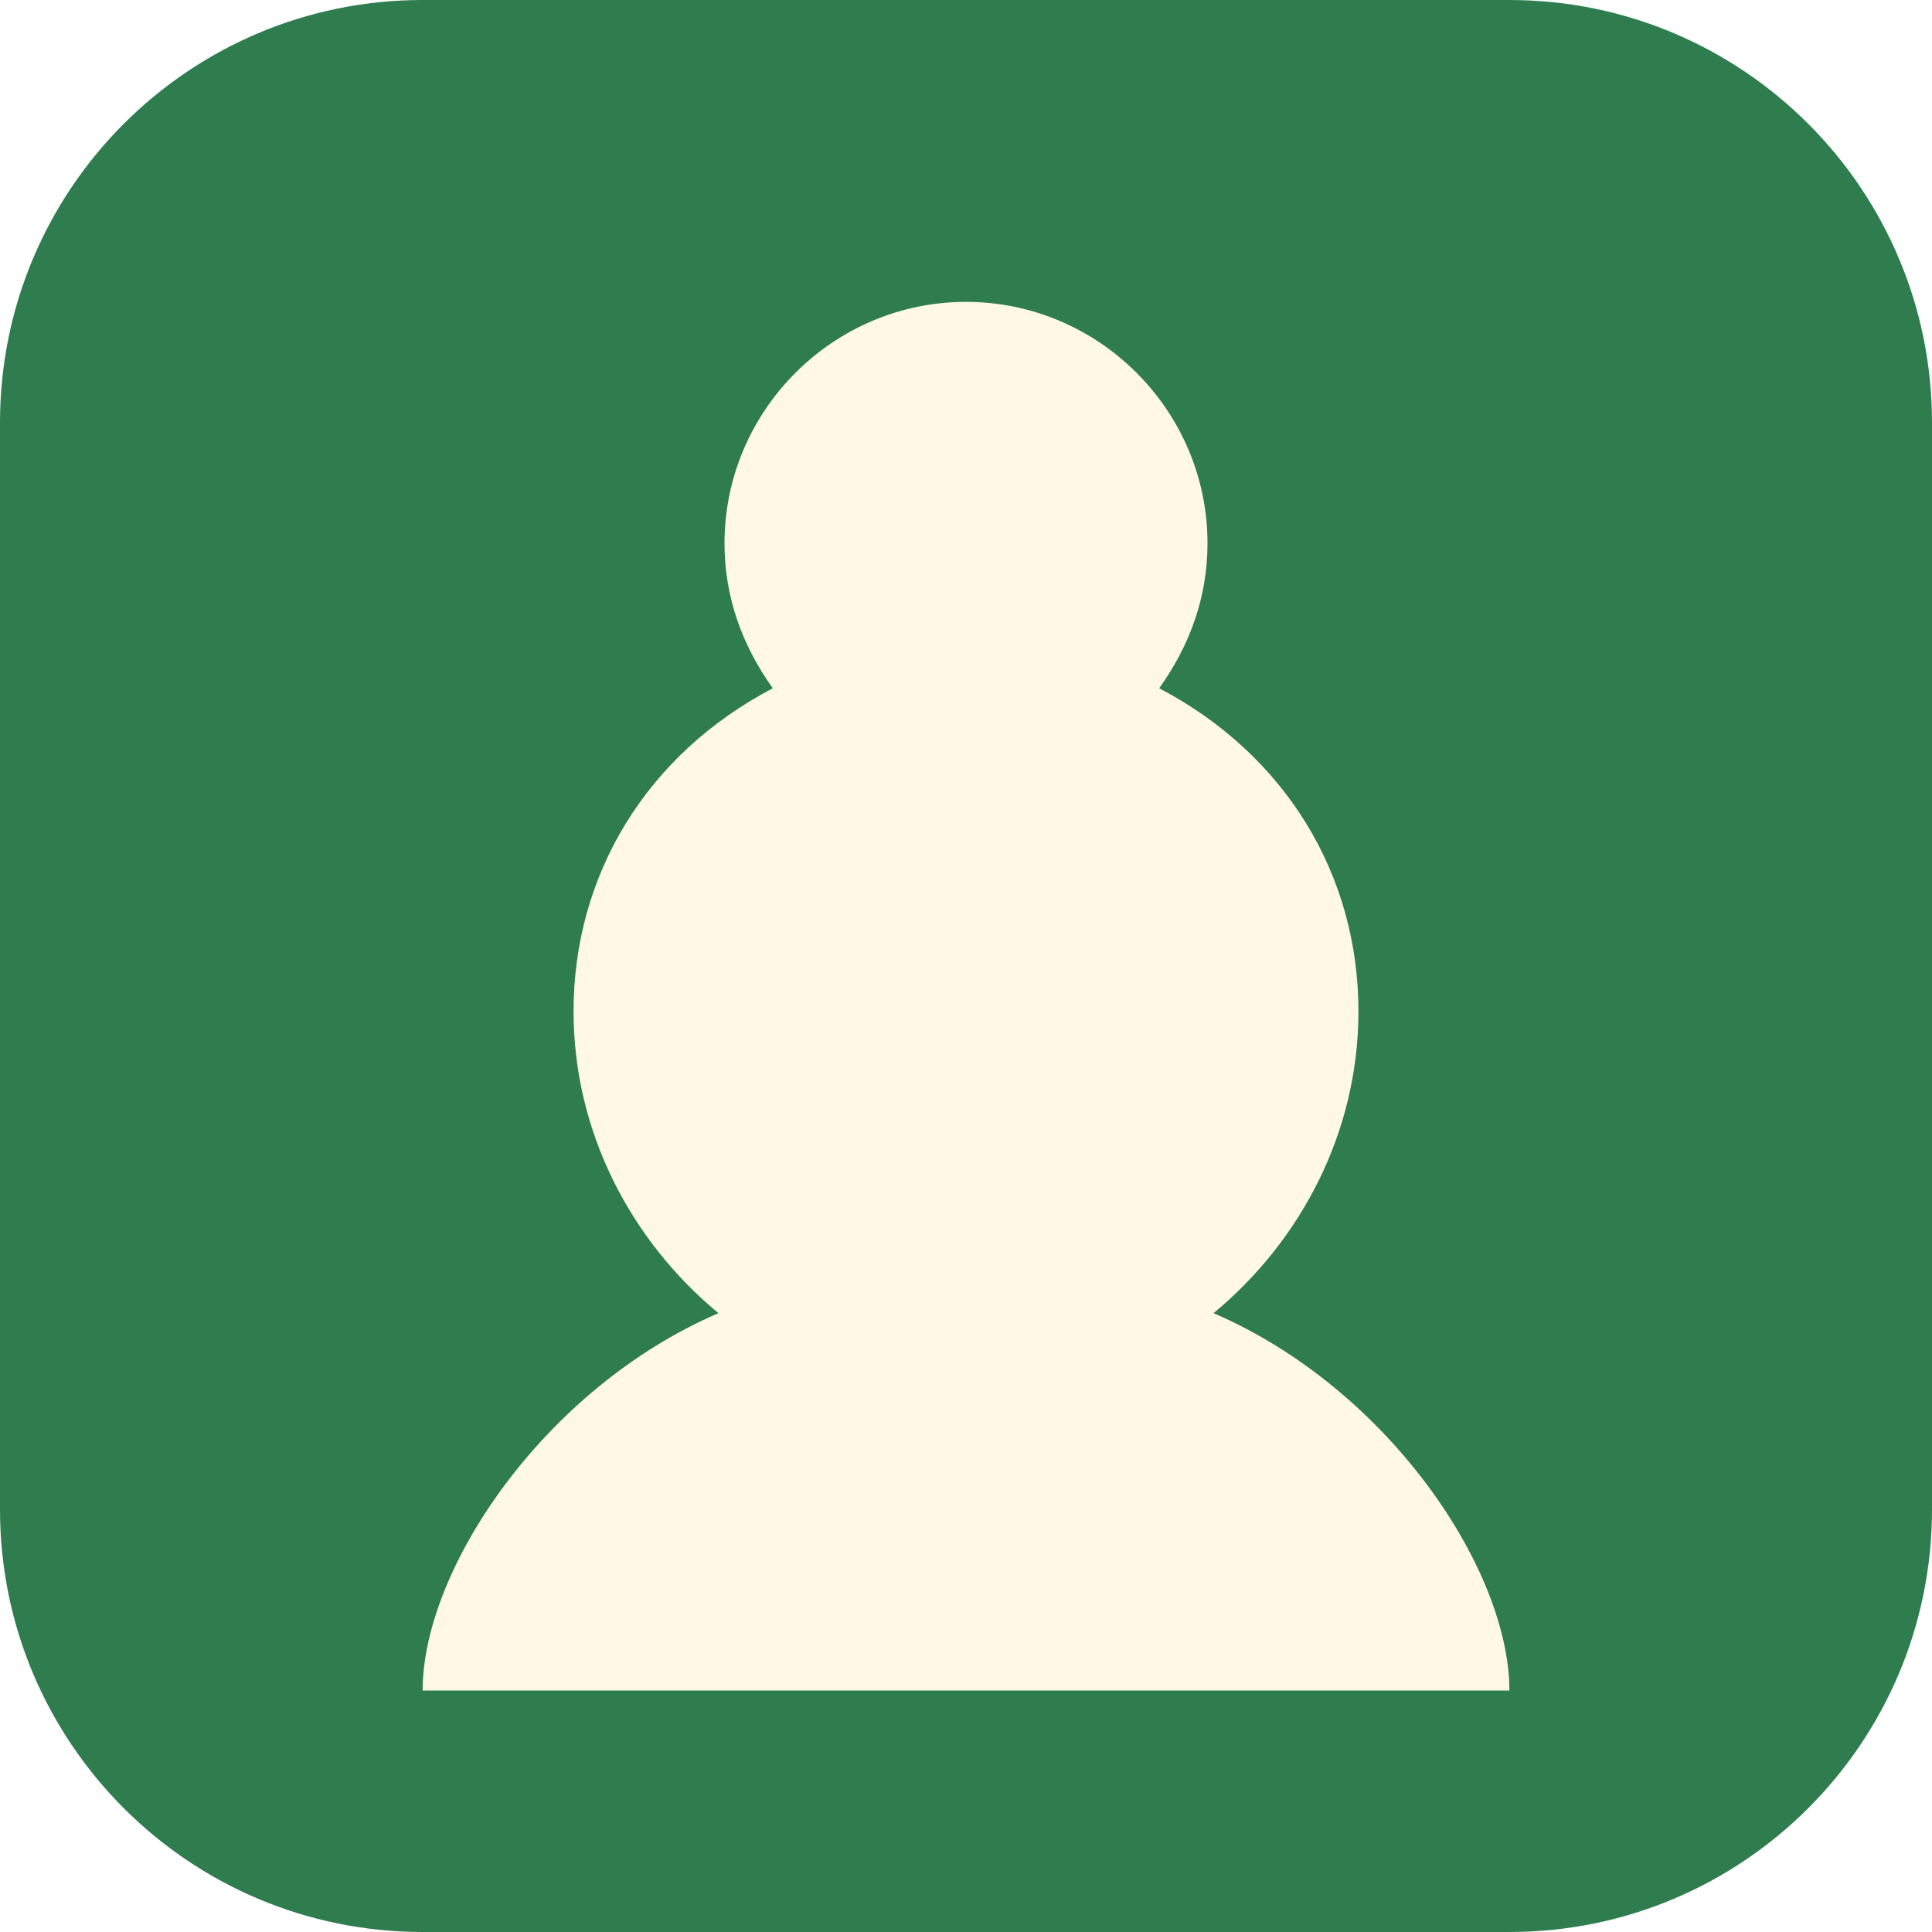
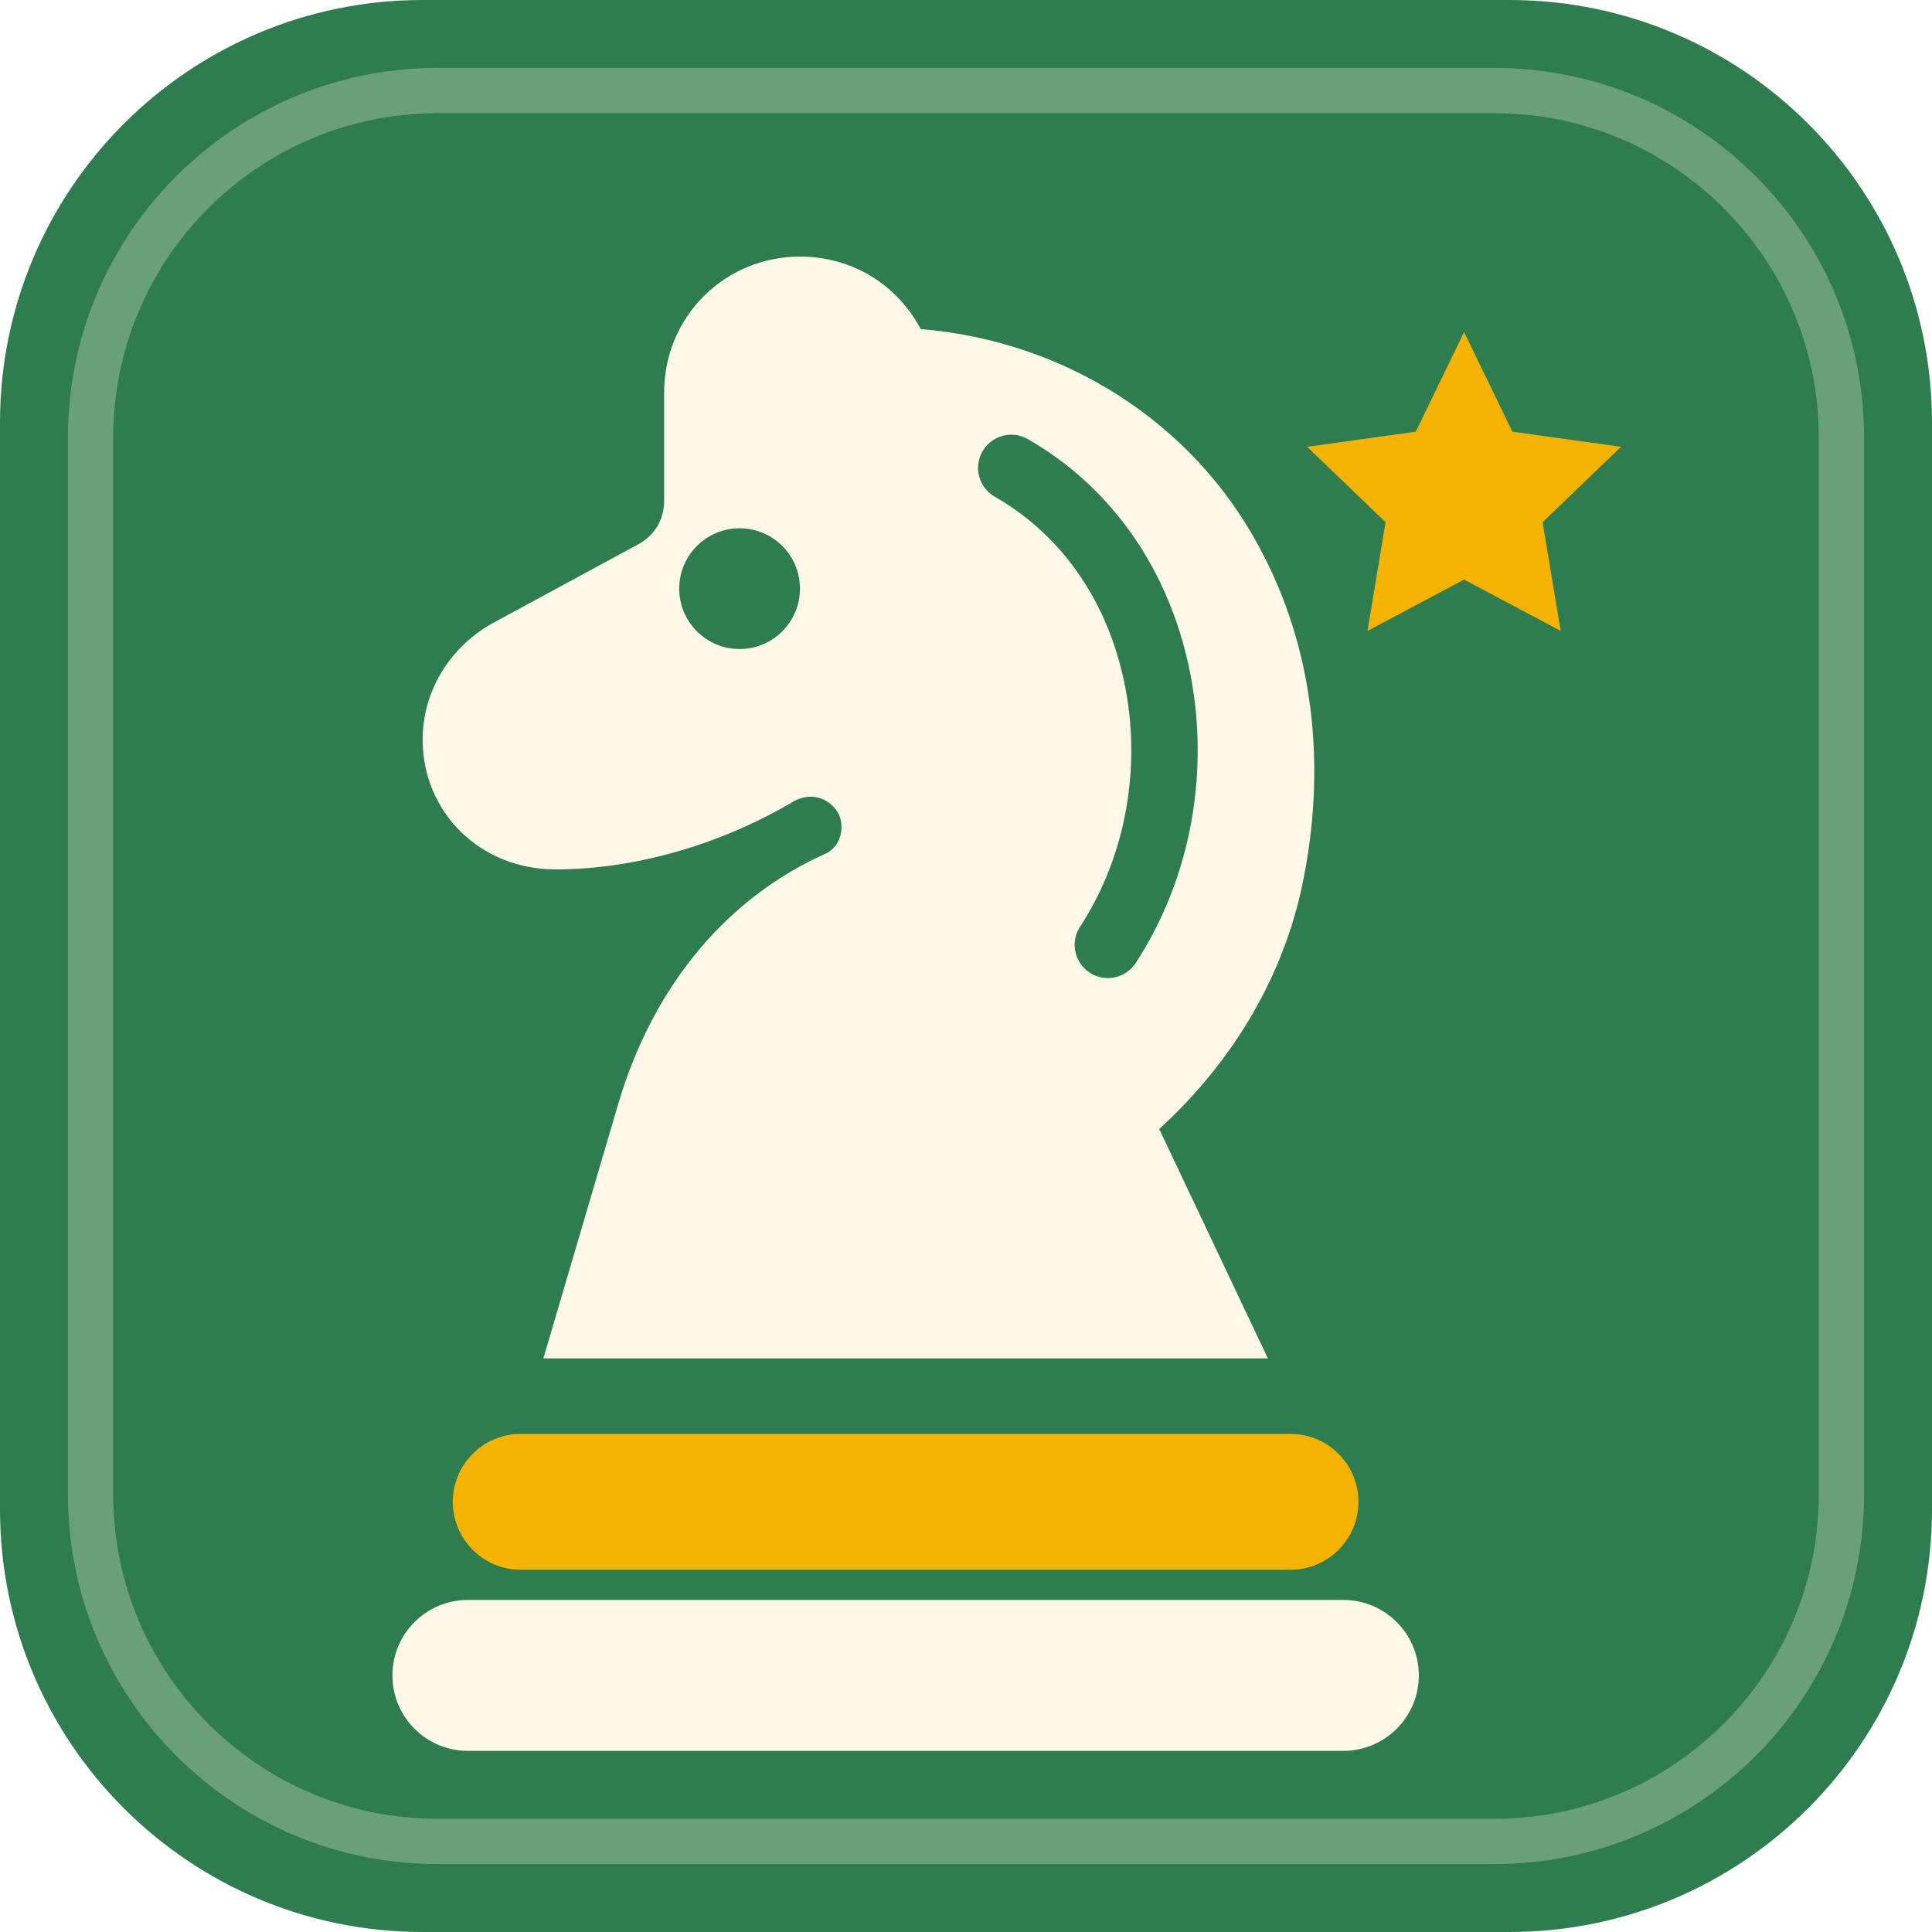
- <svg xmlns="http://www.w3.org/2000/svg" viewBox="0 0 64 64">
+ <svg xmlns="http://www.w3.org/2000/svg" viewBox="0 0 64 64" role="img" aria-label="Bé học cờ vua">
  <rect width="64" height="64" rx="14" fill="#2f7d4f" />
-   <path d="M32 10c-4.4 0-8 3.6-8 8 0 1.8.6 3.4 1.6 4.8C21.4 25 19 29 19 33.5c0 4 1.9 7.6 4.8 10C18 46 14 52 14 56h36c0-4-4-10-9.8-12.5 2.9-2.4 4.8-6 4.8-10 0-4.5-2.4-8.5-6.6-10.7 1-1.4 1.6-3 1.6-4.8 0-4.4-3.6-8-8-8z" fill="#fff8e7" />
+   <rect x="3" y="3" width="58" height="58" rx="11.5" fill="none" stroke="#fff8e7" stroke-width="1.5" stroke-opacity="0.28" />
+   <path d="M48.5 11l1.6 3.3 3.6.5-2.6 2.5.6 3.6-3.2-1.7-3.2 1.7.6-3.6-2.6-2.5 3.6-.5z" fill="#f5b301" />
+   <path d="M22 13c0-2.5 2-4.5 4.5-4.5 1.7 0 3.2.9 4 2.4 4.8.4 9 3.1 11.2 7.2 1.8 3.3 2.3 7.3 1.4 11.4-.7 3.1-2.4 5.8-4.7 7.9l3.6 7.6H18l2.5-8.5c1.2-4 3.7-6.8 6.8-8.2.5-.2.7-.8.5-1.3-.3-.6-1-.8-1.6-.4-2.4 1.4-5.2 2.2-7.8 2.2-2.5 0-4.4-1.9-4.4-4.3 0-1.6.9-3.1 2.4-3.9l4.8-2.6c.5-.3.8-.8.8-1.4V13z" fill="#fff8e7" />
+   <path d="M33.5 15.5c2.8 1.6 4.6 4.5 5 8 .3 2.7-.3 5.5-1.8 7.8" fill="none" stroke="#2f7d4f" stroke-width="2.2" stroke-linecap="round" />
+   <circle cx="24.5" cy="19.5" r="2" fill="#2f7d4f" />
+   <rect x="15" y="47.5" width="30" height="4.5" rx="2.25" fill="#f5b301" />
+   <rect x="13" y="53" width="34" height="5" rx="2.5" fill="#fff8e7" />
</svg>
